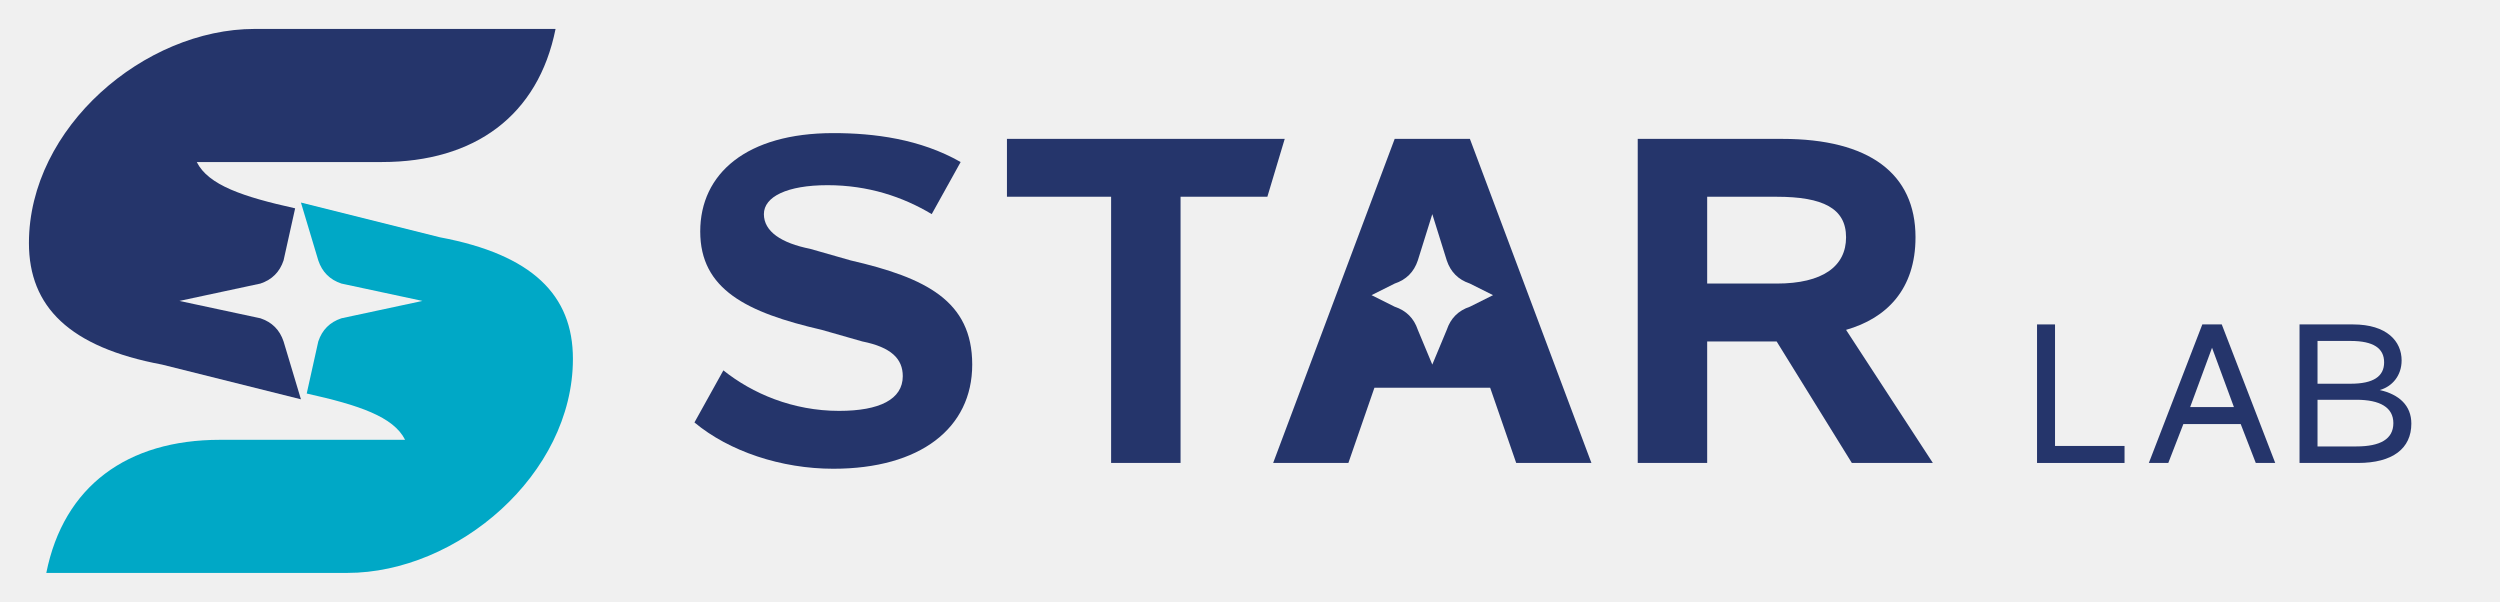
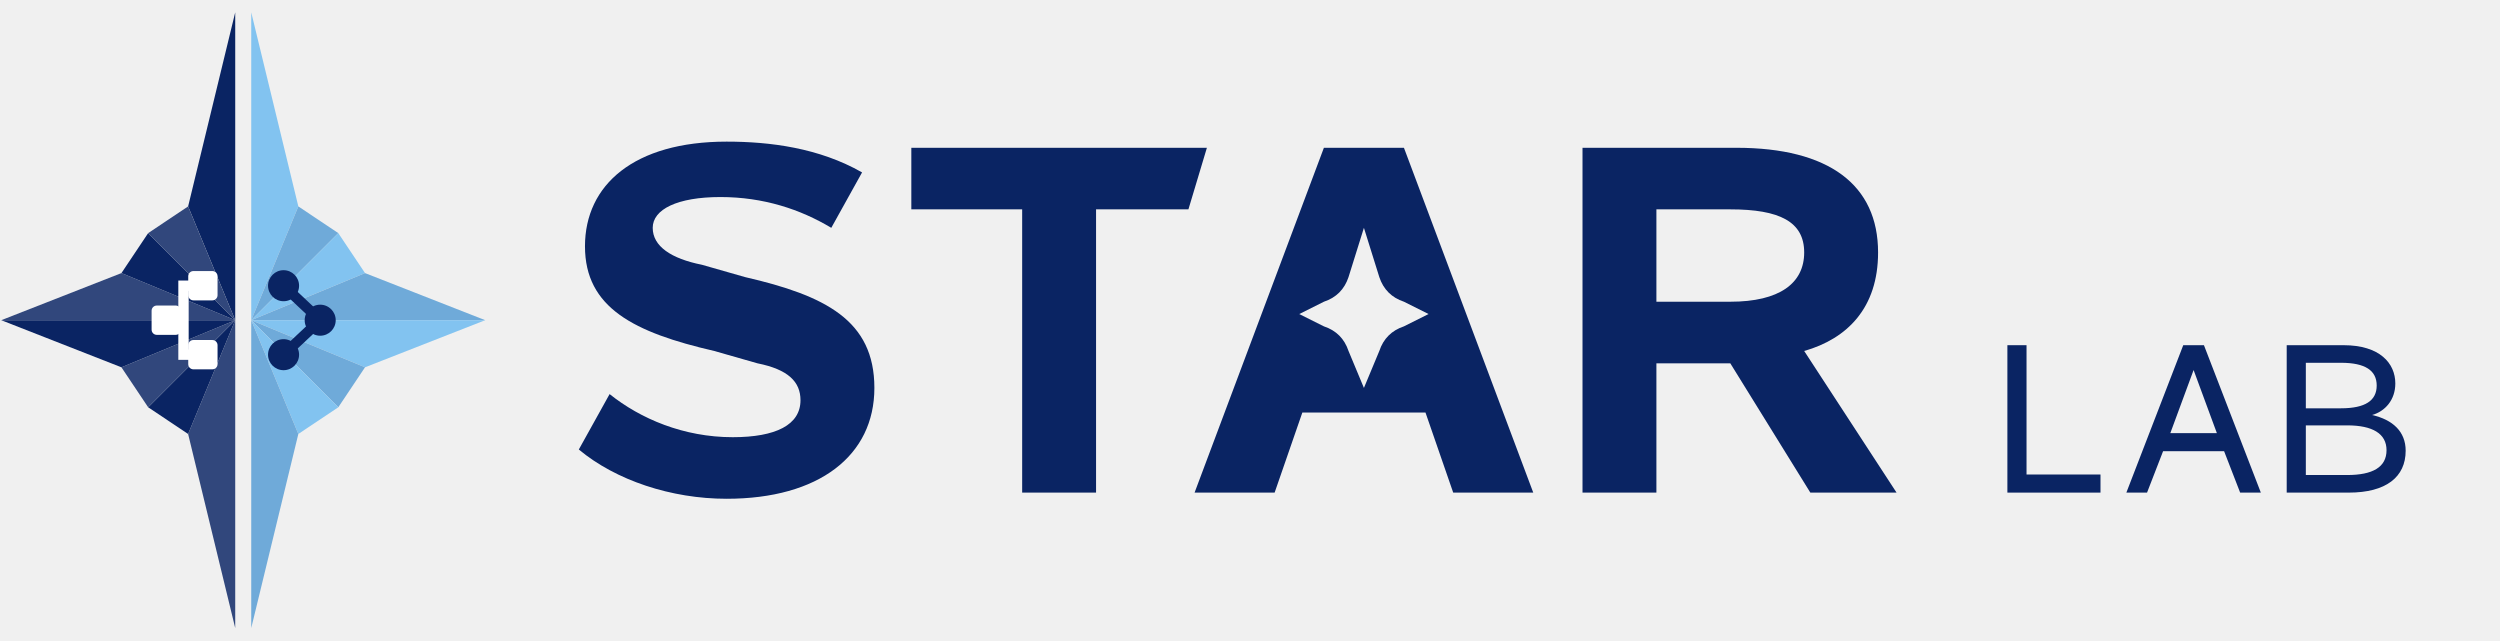
- <svg xmlns="http://www.w3.org/2000/svg" width="432" height="104" viewBox="0 0 432 104" role="img" aria-labelledby="title desc">
-   <path fill="#25356B" d="M44 5 H96 C93 20 82 28 66 28 H34       C36 32 42 34 51 36 L49 45 Q48 48 45 49 L31 52       L45 55 Q48 56 49 59 L52 69 L28 63       C12 60 5 53 5 42 C5 22 25 5 44 5 Z" />
-   <path fill="#00A8C6" transform="rotate(180 52 52)" d="M44 5 H96 C93 20 82 28 66 28 H34       C36 32 42 34 51 36 L49 45 Q48 48 45 49 L31 52       L45 55 Q48 56 49 59 L52 69 L28 63       C12 60 5 53 5 42 C5 22 25 5 44 5 Z" />
-   <g fill="#25356B" fill-rule="evenodd" transform="translate(0 0)">
-     <g transform="translate(120 24)">
+ <svg xmlns="http://www.w3.org/2000/svg" width="406" height="104" viewBox="0 0 406 104" role="img" aria-labelledby="title desc">
+   <g transform="translate(-12.5 0)">
+     <g transform="translate(-1.3 0)">
+       <path fill="#0A2463" d="M52.00 52.00 L52.00 2.00 L44.35 33.52 Z" />
+       <path fill="#31477C" d="M52.00 52.00 L52.00 102.00 L44.35 70.48 Z" />
+       <path fill="#0A2463" d="M52.00 52.00 L37.86 66.14 L44.35 70.48 Z" />
+       <path fill="#31477C" d="M52.00 52.00 L37.86 66.14 L33.52 59.65 Z" />
+       <path fill="#0A2463" d="M52.00 52.00 L14.00 52.00 L33.52 59.65 Z" />
+       <path fill="#31477C" d="M52.00 52.00 L14.00 52.00 L33.52 44.35 Z" />
+       <path fill="#0A2463" d="M52.00 52.00 L37.86 37.86 L33.52 44.35 Z" />
+       <path fill="#31477C" d="M52.00 52.00 L37.86 37.86 L44.35 33.52 Z" />
+       <g transform="translate(52 52) scale(0.7) translate(-52 -52)">
+         <path d="M44.5 44 H40 V60 H44.5 M40 52 H36" fill="none" stroke="#FFFFFF" stroke-width="2.4" />
+         <rect x="41.1" y="40.6" width="6.8" height="6.8" rx="1.2" fill="#FFFFFF" />
+         <rect x="41.1" y="56.6" width="6.8" height="6.8" rx="1.2" fill="#FFFFFF" />
+         <rect x="32.6" y="48.6" width="6.8" height="6.8" rx="1.2" fill="#FFFFFF" />
+       </g>
+     </g>
+     <g transform="translate(1.3 0)">
+       <path fill="#82C3F0" d="M52.00 52.00 L52.00 2.00 L59.65 33.52 Z" />
+       <path fill="#6FAAD9" d="M52.00 52.00 L66.14 37.86 L59.65 33.52 Z" />
+       <path fill="#82C3F0" d="M52.00 52.00 L66.14 37.86 L70.48 44.35 Z" />
+       <path fill="#6FAAD9" d="M52.00 52.00 L90.00 52.00 L70.48 44.35 Z" />
+       <path fill="#82C3F0" d="M52.00 52.00 L90.00 52.00 L70.48 59.65 Z" />
+       <path fill="#6FAAD9" d="M52.00 52.00 L66.14 66.14 L70.48 59.65 Z" />
+       <path fill="#82C3F0" d="M52.00 52.00 L66.14 66.14 L59.65 70.48 Z" />
+       <path fill="#6FAAD9" d="M52.00 52.00 L52.00 102.00 L59.65 70.48 Z" />
+       <g transform="translate(52 52) scale(0.7) translate(-52 -52)">
+         <path d="M59.5 44 L68 52 M59.5 60 L68 52" fill="none" stroke="#0A2463" stroke-width="2.4" stroke-linecap="round" />
+         <circle cx="59.5" cy="44" r="3.6" fill="#0A2463" />
+         <circle cx="59.5" cy="60" r="3.6" fill="#0A2463" />
+         <circle cx="68" cy="52" r="3.6" fill="#0A2463" />
+       </g>
+     </g>
+   </g>
+   <g fill="#0A2463" fill-rule="evenodd" transform="translate(94 0)">
+     <g transform="translate(0 24)">
      <path transform="translate(0 0)" d="M46 4 C39 0 31 -1 24 -1 C9 -1 1 6 1 16       C1 26 9 30 22 33 L29 35 C34 36 36 38 36 41       C36 45 32 47 25 47 C17 47 10 44 5 40 L0 49       C6 54 15 57 24 57 C39 57 48 50 48 39 C48 28 40 24 27 21       L20 19 C15 18 12 16 12 13 C12 10 16 8 23 8 C30 8 36 10 41 13 Z" />
      <path transform="translate(54 0)" d="M0 0 H48 L45 10 H30 V56 H18 V10 H0 Z" />
      <path transform="translate(100 0)" d="M0 56 L21 0 H34 L55 56 H42 L37.5 43 H17.5 L13 56 Z       M27.5 13 L30 21 Q31 24 34 25 L38 27 L34 29 Q31 30 30 33       L27.5 39 L25 33 Q24 30 21 29 L17 27 L21 25 Q24 24 25 21 Z" />
      <path transform="translate(163 0)" d="M0 0 H25 C40 0 48 6 48 17 C48 26 43 31 36 33       L51 56 H37 L24 35 H12 V56 H0 Z       M12 10 V25 H24 C32 25 36 22 36 17 C36 12 32 10 24 10 Z" />
    </g>
-     <g transform="translate(352 56.06) scale(.84)">
+     <g transform="translate(232 56.06) scale(.84)">
      <path transform="translate(0 0)" d="M0 0 H3.7 V25 H18 V28.5 H0 Z" />
      <path transform="translate(23 0)" d="M0 28.5 L11 0 H15 L26 28.5 H22 L18.9 20.5 H7.1 L4 28.5 Z       M8.5 17 H17.5 L13 4.8 Z" />
      <path transform="translate(54 0)" d="M0 0 H11 C18 0 21 3.5 21 7.4 C21 10.6 19 12.8 16.5 13.5       C20.5 14.4 23 16.7 23 20.4 C23 25.5 19.2 28.5 12 28.5 H0 Z       M3.7 3.4 V12.2 H10.5 C15.2 12.2 17.4 10.7 17.4 7.8       C17.4 4.9 15.2 3.4 10.5 3.4 Z       M3.7 15.5 V25.1 H11.7 C16.6 25.1 19.3 23.6 19.3 20.3       C19.3 17.1 16.6 15.5 11.7 15.5 Z" />
    </g>
  </g>
</svg>
